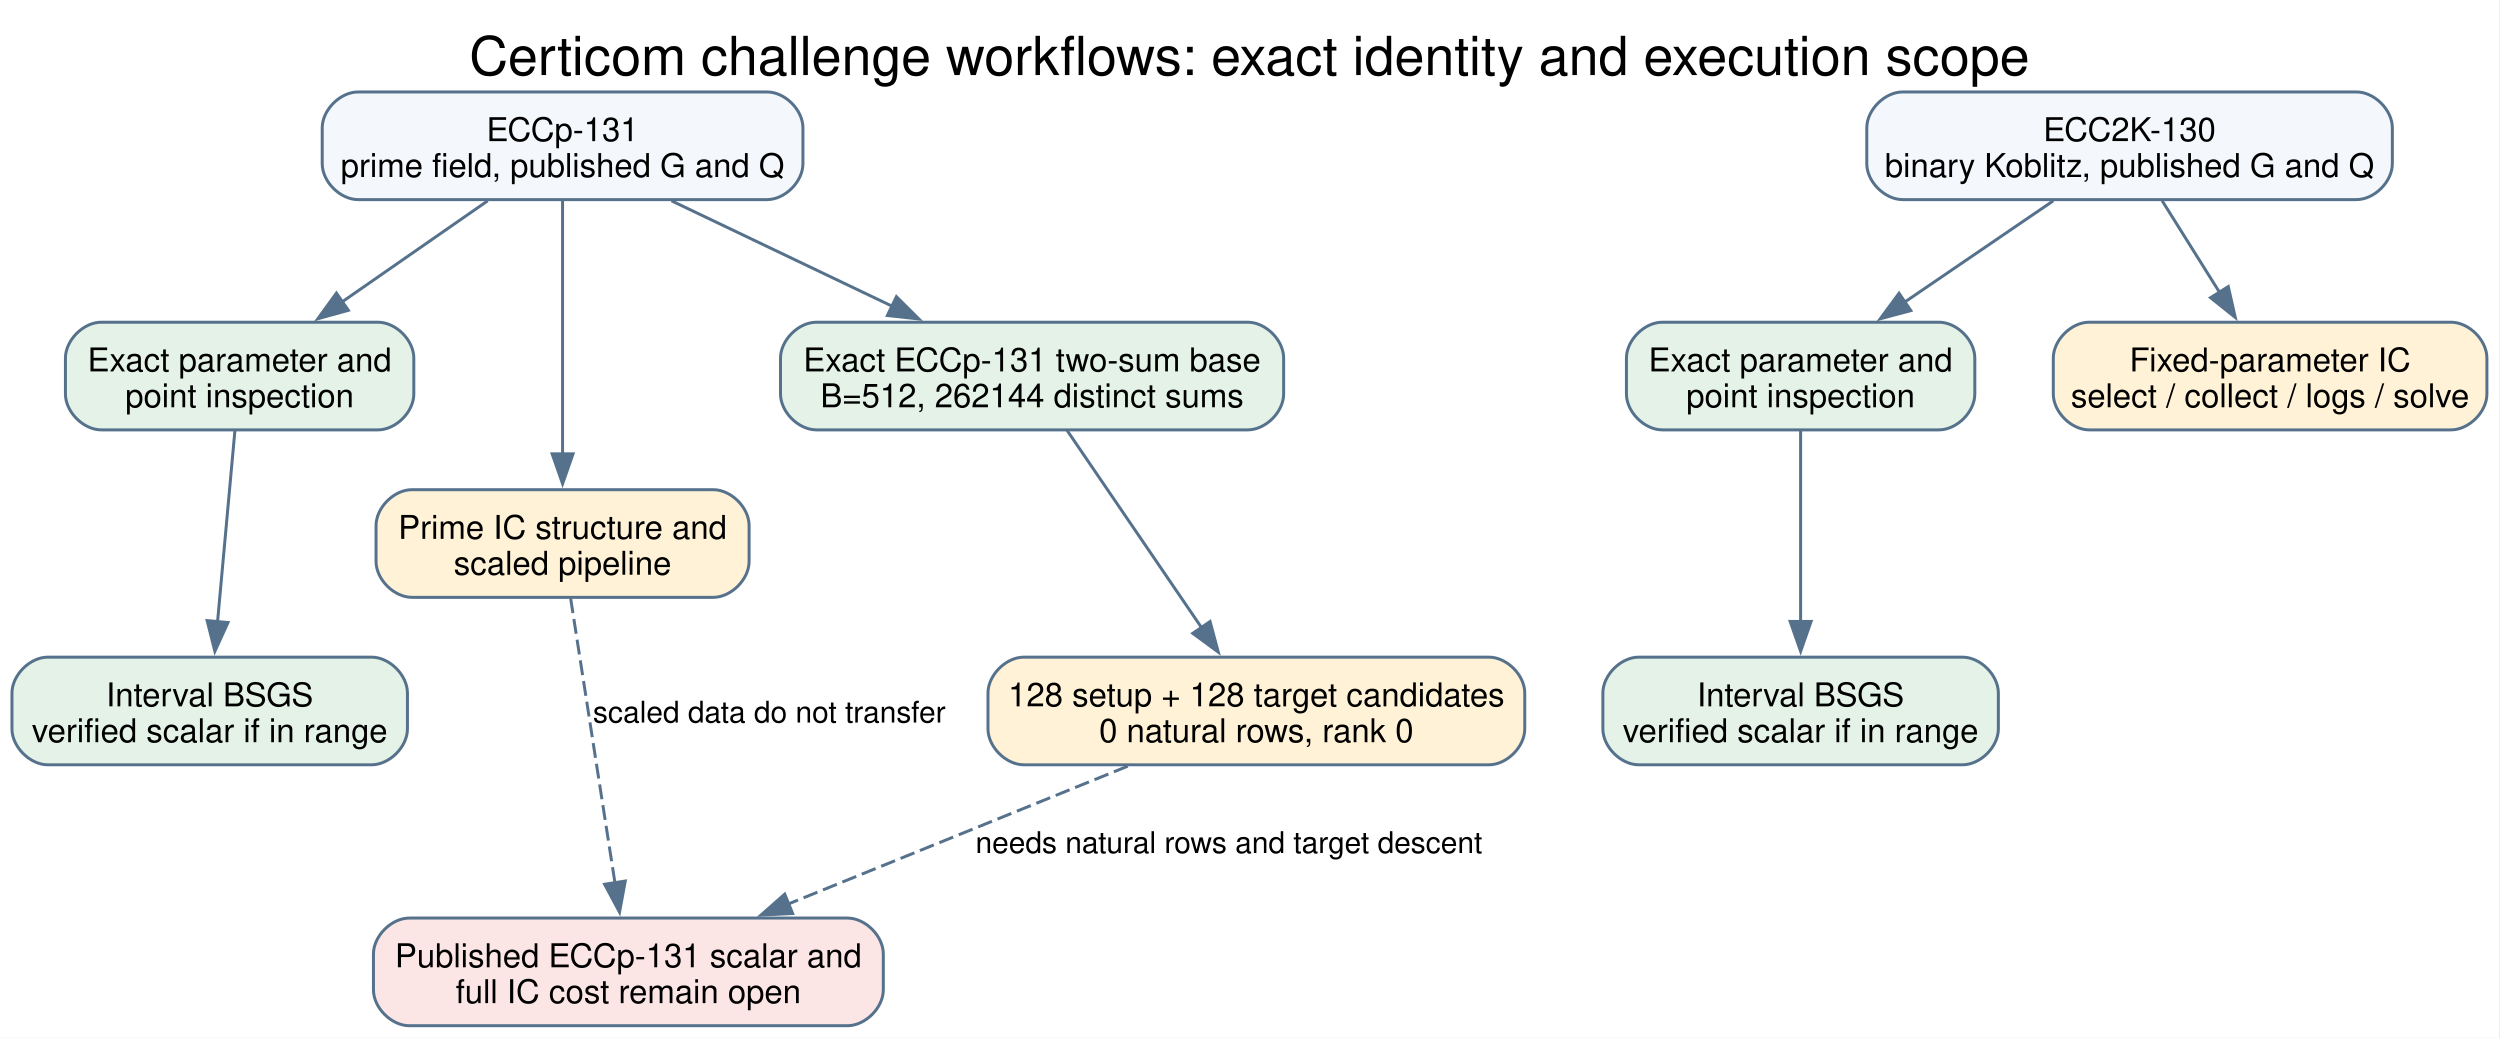
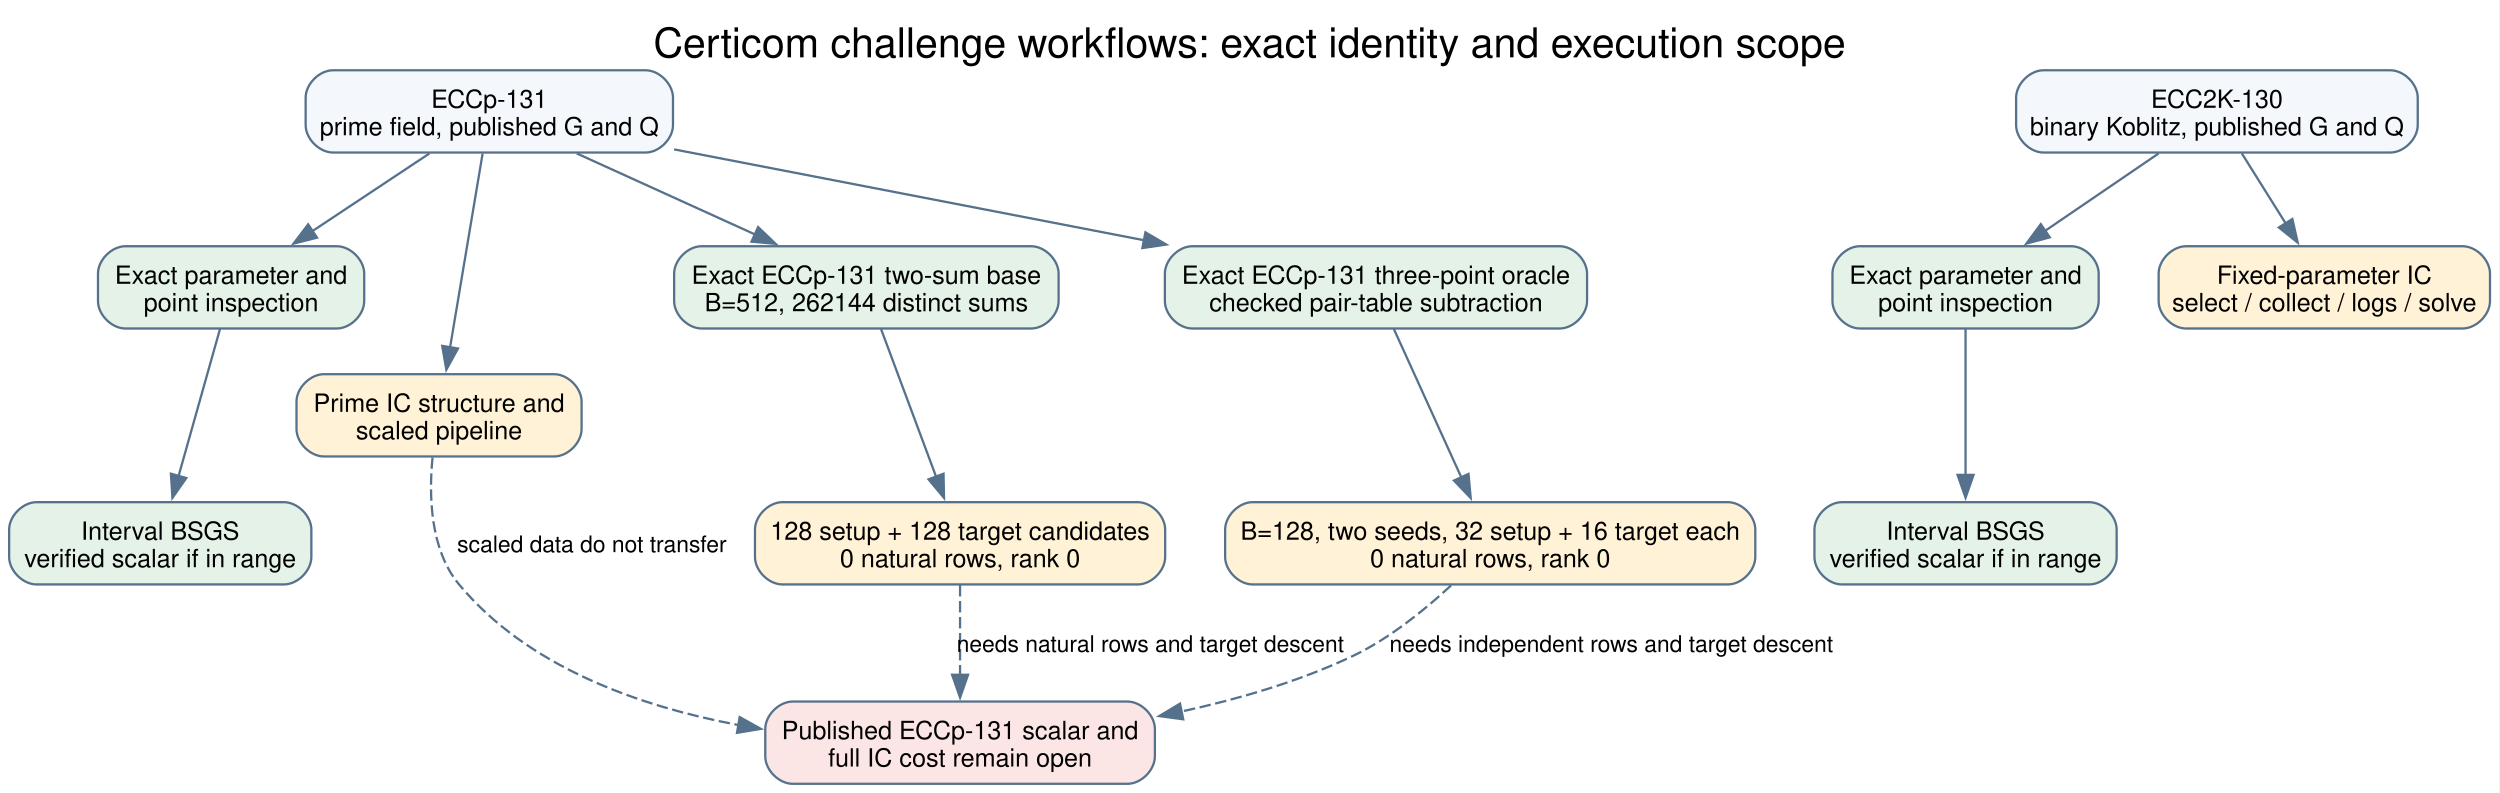
- <svg xmlns="http://www.w3.org/2000/svg" width="836pt" height="347pt" viewBox="0.00 0.00 836.00 347.00">
+ <svg xmlns="http://www.w3.org/2000/svg" width="1094pt" height="347pt" viewBox="0.00 0.00 1094.00 347.00">
  <g id="graph0" class="graph" transform="scale(1 1) rotate(0) translate(4 343)">
-     <polygon fill="white" stroke="none" points="-4,4 -4,-343 831.62,-343 831.62,4 -4,4" />
-     <text xml:space="preserve" text-anchor="middle" x="413.81" y="-317.9" font-family="Helvetica,sans-Serif" font-size="18.00">Certicom challenge workflows: exact identity and execution scope</text>
+     <polygon fill="white" stroke="none" points="-4,4 -4,-343 1089.62,-343 1089.62,4 -4,4" />
+     <text xml:space="preserve" text-anchor="middle" x="542.81" y="-317.9" font-family="Helvetica,sans-Serif" font-size="18.00">Certicom challenge workflows: exact identity and execution scope</text>
    <g id="node1" class="node">
-       <path fill="#f4f7fb" stroke="#55718b" d="M252.5,-312.25C252.5,-312.25 115.75,-312.25 115.75,-312.25 109.75,-312.25 103.75,-306.25 103.75,-300.25 103.75,-300.25 103.75,-288.25 103.75,-288.25 103.75,-282.25 109.75,-276.25 115.75,-276.25 115.75,-276.25 252.5,-276.25 252.5,-276.25 258.5,-276.25 264.5,-282.25 264.5,-288.25 264.5,-288.25 264.5,-300.25 264.5,-300.25 264.5,-306.25 258.5,-312.25 252.5,-312.25" />
-       <text xml:space="preserve" text-anchor="middle" x="184.12" y="-295.8" font-family="Helvetica,sans-Serif" font-size="11.00">ECCp-131</text>
-       <text xml:space="preserve" text-anchor="middle" x="184.12" y="-283.8" font-family="Helvetica,sans-Serif" font-size="11.00">prime field, published G and Q</text>
+       <path fill="#f4f7fb" stroke="#55718b" d="M278.5,-312.25C278.5,-312.25 141.75,-312.25 141.75,-312.25 135.75,-312.25 129.75,-306.25 129.75,-300.25 129.75,-300.25 129.75,-288.25 129.75,-288.25 129.75,-282.25 135.75,-276.25 141.75,-276.25 141.75,-276.25 278.5,-276.25 278.5,-276.25 284.5,-276.25 290.5,-282.25 290.5,-288.25 290.5,-288.25 290.5,-300.25 290.5,-300.25 290.5,-306.25 284.5,-312.25 278.5,-312.25" />
+       <text xml:space="preserve" text-anchor="middle" x="210.12" y="-295.8" font-family="Helvetica,sans-Serif" font-size="11.00">ECCp-131</text>
+       <text xml:space="preserve" text-anchor="middle" x="210.12" y="-283.8" font-family="Helvetica,sans-Serif" font-size="11.00">prime field, published G and Q</text>
    </g>
    <g id="node3" class="node">
-       <path fill="#e4f2e7" stroke="#55718b" d="M122.38,-235.25C122.38,-235.25 29.87,-235.25 29.87,-235.25 23.88,-235.25 17.88,-229.25 17.88,-223.25 17.88,-223.25 17.88,-211.25 17.88,-211.25 17.88,-205.25 23.88,-199.25 29.88,-199.25 29.88,-199.25 122.38,-199.25 122.38,-199.25 128.38,-199.25 134.38,-205.25 134.38,-211.25 134.38,-211.25 134.38,-223.25 134.38,-223.25 134.38,-229.25 128.38,-235.25 122.38,-235.25" />
-       <text xml:space="preserve" text-anchor="middle" x="76.12" y="-218.8" font-family="Helvetica,sans-Serif" font-size="11.00">Exact parameter and</text>
-       <text xml:space="preserve" text-anchor="middle" x="76.12" y="-206.8" font-family="Helvetica,sans-Serif" font-size="11.00">point inspection</text>
+       <path fill="#e4f2e7" stroke="#55718b" d="M143.38,-235.25C143.38,-235.25 50.88,-235.25 50.88,-235.25 44.88,-235.25 38.88,-229.25 38.88,-223.25 38.88,-223.25 38.88,-211.25 38.88,-211.25 38.88,-205.25 44.88,-199.25 50.88,-199.25 50.88,-199.25 143.38,-199.25 143.38,-199.25 149.38,-199.25 155.38,-205.25 155.38,-211.25 155.38,-211.25 155.38,-223.25 155.38,-223.25 155.38,-229.25 149.38,-235.25 143.38,-235.25" />
+       <text xml:space="preserve" text-anchor="middle" x="97.12" y="-218.8" font-family="Helvetica,sans-Serif" font-size="11.00">Exact parameter and</text>
+       <text xml:space="preserve" text-anchor="middle" x="97.12" y="-206.8" font-family="Helvetica,sans-Serif" font-size="11.00">point inspection</text>
    </g>
    <g id="edge1" class="edge">
-       <path fill="none" stroke="#55718b" d="M159.08,-275.85C144.63,-265.82 126.25,-253.06 110.47,-242.1" />
-       <polygon fill="#55718b" stroke="#55718b" points="112.49,-239.24 102.28,-236.41 108.5,-244.99 112.49,-239.24" />
+       <path fill="none" stroke="#55718b" d="M183.92,-275.85C168.66,-265.73 149.21,-252.82 132.59,-241.79" />
+       <polygon fill="#55718b" stroke="#55718b" points="134.72,-239 124.45,-236.39 130.85,-244.83 134.72,-239" />
    </g>
    <g id="node7" class="node">
-       <path fill="#fff2d6" stroke="#55718b" d="M234.5,-179.25C234.5,-179.25 133.75,-179.25 133.75,-179.25 127.75,-179.25 121.75,-173.25 121.75,-167.25 121.75,-167.25 121.75,-155.25 121.75,-155.25 121.75,-149.25 127.75,-143.25 133.75,-143.25 133.75,-143.25 234.5,-143.25 234.5,-143.25 240.5,-143.25 246.5,-149.25 246.5,-155.25 246.5,-155.25 246.5,-167.25 246.5,-167.25 246.5,-173.25 240.5,-179.25 234.5,-179.25" />
-       <text xml:space="preserve" text-anchor="middle" x="184.12" y="-162.8" font-family="Helvetica,sans-Serif" font-size="11.00">Prime IC structure and</text>
-       <text xml:space="preserve" text-anchor="middle" x="184.12" y="-150.8" font-family="Helvetica,sans-Serif" font-size="11.00">scaled pipeline</text>
+       <path fill="#fff2d6" stroke="#55718b" d="M238.5,-179.25C238.5,-179.25 137.75,-179.25 137.75,-179.25 131.75,-179.25 125.75,-173.25 125.75,-167.25 125.75,-167.25 125.75,-155.25 125.75,-155.25 125.75,-149.25 131.75,-143.25 137.75,-143.25 137.75,-143.25 238.5,-143.25 238.5,-143.25 244.5,-143.25 250.5,-149.25 250.5,-155.25 250.5,-155.25 250.5,-167.25 250.5,-167.25 250.5,-173.25 244.5,-179.25 238.5,-179.25" />
+       <text xml:space="preserve" text-anchor="middle" x="188.12" y="-162.8" font-family="Helvetica,sans-Serif" font-size="11.00">Prime IC structure and</text>
+       <text xml:space="preserve" text-anchor="middle" x="188.12" y="-150.8" font-family="Helvetica,sans-Serif" font-size="11.00">scaled pipeline</text>
    </g>
    <g id="edge3" class="edge">
-       <path fill="none" stroke="#55718b" d="M184.12,-275.85C184.12,-254.22 184.12,-217 184.12,-191.08" />
-       <polygon fill="#55718b" stroke="#55718b" points="187.63,-191.23 184.13,-181.23 180.63,-191.23 187.63,-191.23" />
+       <path fill="none" stroke="#55718b" d="M207.2,-275.85C203.55,-254.13 197.26,-216.66 192.91,-190.72" />
+       <polygon fill="#55718b" stroke="#55718b" points="196.42,-190.49 191.31,-181.21 189.51,-191.65 196.42,-190.49" />
    </g>
    <g id="node8" class="node">
-       <path fill="#e4f2e7" stroke="#55718b" d="M413.25,-235.25C413.25,-235.25 269,-235.25 269,-235.25 263,-235.25 257,-229.25 257,-223.25 257,-223.25 257,-211.25 257,-211.25 257,-205.25 263,-199.25 269,-199.25 269,-199.25 413.25,-199.25 413.25,-199.25 419.25,-199.25 425.25,-205.25 425.25,-211.25 425.25,-211.25 425.25,-223.25 425.25,-223.25 425.25,-229.25 419.25,-235.25 413.25,-235.25" />
-       <text xml:space="preserve" text-anchor="middle" x="341.12" y="-218.8" font-family="Helvetica,sans-Serif" font-size="11.00">Exact ECCp-131 two-sum base</text>
-       <text xml:space="preserve" text-anchor="middle" x="341.12" y="-206.8" font-family="Helvetica,sans-Serif" font-size="11.00">B=512, 262144 distinct sums</text>
+       <path fill="#e4f2e7" stroke="#55718b" d="M447.25,-235.25C447.25,-235.25 303,-235.25 303,-235.25 297,-235.25 291,-229.25 291,-223.25 291,-223.25 291,-211.25 291,-211.25 291,-205.25 297,-199.25 303,-199.25 303,-199.25 447.25,-199.25 447.25,-199.25 453.25,-199.25 459.25,-205.25 459.25,-211.25 459.25,-211.25 459.25,-223.25 459.25,-223.25 459.25,-229.25 453.25,-235.25 447.25,-235.25" />
+       <text xml:space="preserve" text-anchor="middle" x="375.12" y="-218.8" font-family="Helvetica,sans-Serif" font-size="11.00">Exact ECCp-131 two-sum base</text>
+       <text xml:space="preserve" text-anchor="middle" x="375.12" y="-206.8" font-family="Helvetica,sans-Serif" font-size="11.00">B=512, 262144 distinct sums</text>
    </g>
    <g id="edge4" class="edge">
-       <path fill="none" stroke="#55718b" d="M220.54,-275.85C242.55,-265.34 270.84,-251.83 294.48,-240.53" />
-       <polygon fill="#55718b" stroke="#55718b" points="295.76,-243.8 303.27,-236.33 292.74,-237.49 295.76,-243.8" />
+       <path fill="none" stroke="#55718b" d="M248.39,-275.85C271.63,-265.29 301.52,-251.7 326.44,-240.38" />
+       <polygon fill="#55718b" stroke="#55718b" points="327.74,-243.63 335.4,-236.31 324.85,-237.26 327.74,-243.63" />
+     </g>
+     <g id="node10" class="node">
+       <path fill="#e4f2e7" stroke="#55718b" d="M678.5,-235.25C678.5,-235.25 517.75,-235.25 517.75,-235.25 511.75,-235.25 505.75,-229.25 505.75,-223.25 505.75,-223.25 505.75,-211.25 505.75,-211.25 505.75,-205.25 511.75,-199.25 517.75,-199.25 517.75,-199.25 678.5,-199.25 678.5,-199.25 684.5,-199.25 690.5,-205.25 690.5,-211.25 690.5,-211.25 690.5,-223.25 690.5,-223.25 690.5,-229.25 684.5,-235.25 678.5,-235.25" />
+       <text xml:space="preserve" text-anchor="middle" x="598.12" y="-218.8" font-family="Helvetica,sans-Serif" font-size="11.00">Exact ECCp-131 three-point oracle</text>
+       <text xml:space="preserve" text-anchor="middle" x="598.12" y="-206.8" font-family="Helvetica,sans-Serif" font-size="11.00">checked pair-table subtraction</text>
+     </g>
+     <g id="edge6" class="edge">
+       <path fill="none" stroke="#55718b" d="M290.99,-277.62C350.83,-266.05 432.73,-250.22 496.91,-237.81" />
+       <polygon fill="#55718b" stroke="#55718b" points="497.23,-241.32 506.38,-235.98 495.9,-234.45 497.23,-241.32" />
    </g>
    <g id="node2" class="node">
-       <path fill="#f4f7fb" stroke="#55718b" d="M784,-312.25C784,-312.25 632.25,-312.25 632.25,-312.25 626.25,-312.25 620.25,-306.25 620.25,-300.25 620.25,-300.25 620.25,-288.25 620.25,-288.25 620.25,-282.25 626.25,-276.25 632.25,-276.25 632.25,-276.25 784,-276.25 784,-276.25 790,-276.25 796,-282.25 796,-288.25 796,-288.25 796,-300.25 796,-300.25 796,-306.25 790,-312.25 784,-312.25" />
-       <text xml:space="preserve" text-anchor="middle" x="708.12" y="-295.8" font-family="Helvetica,sans-Serif" font-size="11.00">ECC2K-130</text>
-       <text xml:space="preserve" text-anchor="middle" x="708.12" y="-283.8" font-family="Helvetica,sans-Serif" font-size="11.00">binary Koblitz, published G and Q</text>
+       <path fill="#f4f7fb" stroke="#55718b" d="M1042,-312.25C1042,-312.25 890.25,-312.25 890.25,-312.25 884.25,-312.25 878.25,-306.25 878.25,-300.25 878.25,-300.25 878.25,-288.25 878.25,-288.25 878.25,-282.25 884.25,-276.25 890.25,-276.25 890.25,-276.25 1042,-276.25 1042,-276.25 1048,-276.25 1054,-282.25 1054,-288.25 1054,-288.25 1054,-300.25 1054,-300.25 1054,-306.25 1048,-312.25 1042,-312.25" />
+       <text xml:space="preserve" text-anchor="middle" x="966.12" y="-295.8" font-family="Helvetica,sans-Serif" font-size="11.00">ECC2K-130</text>
+       <text xml:space="preserve" text-anchor="middle" x="966.12" y="-283.8" font-family="Helvetica,sans-Serif" font-size="11.00">binary Koblitz, published G and Q</text>
    </g>
    <g id="node4" class="node">
-       <path fill="#e4f2e7" stroke="#55718b" d="M644.38,-235.25C644.38,-235.25 551.88,-235.25 551.88,-235.25 545.88,-235.25 539.88,-229.25 539.88,-223.25 539.88,-223.25 539.88,-211.25 539.88,-211.25 539.88,-205.25 545.88,-199.25 551.88,-199.25 551.88,-199.25 644.38,-199.25 644.38,-199.25 650.38,-199.25 656.38,-205.25 656.38,-211.25 656.38,-211.25 656.38,-223.25 656.38,-223.25 656.38,-229.25 650.38,-235.25 644.38,-235.25" />
-       <text xml:space="preserve" text-anchor="middle" x="598.12" y="-218.8" font-family="Helvetica,sans-Serif" font-size="11.00">Exact parameter and</text>
-       <text xml:space="preserve" text-anchor="middle" x="598.12" y="-206.8" font-family="Helvetica,sans-Serif" font-size="11.00">point inspection</text>
+       <path fill="#e4f2e7" stroke="#55718b" d="M902.38,-235.25C902.38,-235.25 809.88,-235.25 809.88,-235.25 803.88,-235.25 797.88,-229.25 797.88,-223.25 797.88,-223.25 797.88,-211.25 797.88,-211.25 797.88,-205.25 803.88,-199.25 809.88,-199.25 809.88,-199.25 902.38,-199.25 902.38,-199.25 908.38,-199.25 914.38,-205.25 914.38,-211.25 914.38,-211.25 914.38,-223.25 914.38,-223.25 914.38,-229.25 908.38,-235.25 902.38,-235.25" />
+       <text xml:space="preserve" text-anchor="middle" x="856.12" y="-218.8" font-family="Helvetica,sans-Serif" font-size="11.00">Exact parameter and</text>
+       <text xml:space="preserve" text-anchor="middle" x="856.12" y="-206.8" font-family="Helvetica,sans-Serif" font-size="11.00">point inspection</text>
    </g>
-     <g id="edge8" class="edge">
-       <path fill="none" stroke="#55718b" d="M682.61,-275.85C667.76,-265.73 648.83,-252.82 632.65,-241.79" />
-       <polygon fill="#55718b" stroke="#55718b" points="634.98,-239.14 624.75,-236.4 631.04,-244.93 634.98,-239.14" />
+     <g id="edge11" class="edge">
+       <path fill="none" stroke="#55718b" d="M940.61,-275.85C925.76,-265.73 906.83,-252.82 890.65,-241.79" />
+       <polygon fill="#55718b" stroke="#55718b" points="892.98,-239.14 882.75,-236.4 889.04,-244.93 892.98,-239.14" />
    </g>
-     <g id="node10" class="node">
-       <path fill="#fff2d6" stroke="#55718b" d="M815.62,-235.25C815.62,-235.25 694.62,-235.25 694.62,-235.25 688.62,-235.25 682.62,-229.25 682.62,-223.25 682.62,-223.25 682.62,-211.25 682.62,-211.25 682.62,-205.25 688.62,-199.25 694.62,-199.25 694.62,-199.25 815.62,-199.25 815.62,-199.25 821.62,-199.25 827.62,-205.25 827.62,-211.25 827.62,-211.25 827.62,-223.25 827.62,-223.25 827.62,-229.25 821.62,-235.25 815.62,-235.25" />
-       <text xml:space="preserve" text-anchor="middle" x="755.12" y="-218.8" font-family="Helvetica,sans-Serif" font-size="11.00">Fixed-parameter IC</text>
-       <text xml:space="preserve" text-anchor="middle" x="755.12" y="-206.8" font-family="Helvetica,sans-Serif" font-size="11.00">select / collect / logs / solve</text>
+     <g id="node12" class="node">
+       <path fill="#fff2d6" stroke="#55718b" d="M1073.62,-235.25C1073.62,-235.25 952.62,-235.25 952.62,-235.25 946.62,-235.25 940.62,-229.25 940.62,-223.25 940.62,-223.25 940.62,-211.25 940.62,-211.25 940.62,-205.25 946.62,-199.25 952.62,-199.25 952.62,-199.25 1073.62,-199.25 1073.62,-199.25 1079.62,-199.25 1085.62,-205.25 1085.62,-211.25 1085.62,-211.25 1085.62,-223.25 1085.62,-223.25 1085.62,-229.25 1079.62,-235.25 1073.62,-235.25" />
+       <text xml:space="preserve" text-anchor="middle" x="1013.12" y="-218.8" font-family="Helvetica,sans-Serif" font-size="11.00">Fixed-parameter IC</text>
+       <text xml:space="preserve" text-anchor="middle" x="1013.12" y="-206.8" font-family="Helvetica,sans-Serif" font-size="11.00">select / collect / logs / solve</text>
    </g>
-     <g id="edge10" class="edge">
-       <path fill="none" stroke="#55718b" d="M719.03,-275.85C724.72,-266.77 731.82,-255.44 738.21,-245.25" />
-       <polygon fill="#55718b" stroke="#55718b" points="741.14,-247.17 743.48,-236.83 735.2,-243.45 741.14,-247.17" />
+     <g id="edge13" class="edge">
+       <path fill="none" stroke="#55718b" d="M977.03,-275.85C982.72,-266.77 989.82,-255.44 996.21,-245.25" />
+       <polygon fill="#55718b" stroke="#55718b" points="999.14,-247.17 1001.48,-236.83 993.2,-243.45 999.14,-247.17" />
    </g>
    <g id="node5" class="node">
      <path fill="#e4f2e7" stroke="#55718b" d="M120.25,-123.25C120.25,-123.25 12,-123.25 12,-123.25 6,-123.25 0,-117.25 0,-111.25 0,-111.25 0,-99.25 0,-99.25 0,-93.25 6,-87.25 12,-87.25 12,-87.25 120.25,-87.25 120.25,-87.25 126.25,-87.25 132.25,-93.25 132.25,-99.25 132.25,-99.25 132.25,-111.25 132.25,-111.25 132.25,-117.25 126.25,-123.25 120.25,-123.25" />
      <text xml:space="preserve" text-anchor="middle" x="66.12" y="-106.8" font-family="Helvetica,sans-Serif" font-size="11.00">Interval BSGS</text>
      <text xml:space="preserve" text-anchor="middle" x="66.12" y="-94.8" font-family="Helvetica,sans-Serif" font-size="11.00">verified scalar if in range</text>
    </g>
    <g id="edge2" class="edge">
-       <path fill="none" stroke="#55718b" d="M74.56,-199.06C73.01,-181.97 70.6,-155.43 68.75,-135.1" />
-       <polygon fill="#55718b" stroke="#55718b" points="72.24,-134.83 67.85,-125.19 65.27,-135.46 72.24,-134.83" />
+       <path fill="none" stroke="#55718b" d="M92.28,-199.06C87.42,-181.81 79.84,-154.93 74.1,-134.53" />
+       <polygon fill="#55718b" stroke="#55718b" points="77.53,-133.81 71.45,-125.14 70.79,-135.71 77.53,-133.81" />
    </g>
    <g id="node6" class="node">
-       <path fill="#e4f2e7" stroke="#55718b" d="M652.25,-123.25C652.25,-123.25 544,-123.25 544,-123.25 538,-123.25 532,-117.25 532,-111.25 532,-111.25 532,-99.25 532,-99.25 532,-93.25 538,-87.25 544,-87.25 544,-87.25 652.25,-87.25 652.25,-87.25 658.25,-87.25 664.25,-93.25 664.25,-99.25 664.25,-99.25 664.25,-111.25 664.25,-111.25 664.25,-117.25 658.25,-123.25 652.25,-123.25" />
-       <text xml:space="preserve" text-anchor="middle" x="598.12" y="-106.8" font-family="Helvetica,sans-Serif" font-size="11.00">Interval BSGS</text>
-       <text xml:space="preserve" text-anchor="middle" x="598.12" y="-94.8" font-family="Helvetica,sans-Serif" font-size="11.00">verified scalar if in range</text>
+       <path fill="#e4f2e7" stroke="#55718b" d="M910.25,-123.25C910.25,-123.25 802,-123.25 802,-123.25 796,-123.25 790,-117.25 790,-111.25 790,-111.25 790,-99.25 790,-99.25 790,-93.25 796,-87.25 802,-87.25 802,-87.25 910.25,-87.25 910.25,-87.25 916.25,-87.25 922.25,-93.25 922.25,-99.25 922.25,-99.25 922.25,-111.25 922.25,-111.25 922.25,-117.25 916.25,-123.25 910.25,-123.25" />
+       <text xml:space="preserve" text-anchor="middle" x="856.12" y="-106.8" font-family="Helvetica,sans-Serif" font-size="11.00">Interval BSGS</text>
+       <text xml:space="preserve" text-anchor="middle" x="856.12" y="-94.8" font-family="Helvetica,sans-Serif" font-size="11.00">verified scalar if in range</text>
    </g>
-     <g id="edge9" class="edge">
-       <path fill="none" stroke="#55718b" d="M598.12,-199.06C598.12,-181.97 598.12,-155.43 598.12,-135.1" />
-       <polygon fill="#55718b" stroke="#55718b" points="601.63,-135.19 598.13,-125.19 594.63,-135.19 601.63,-135.19" />
+     <g id="edge12" class="edge">
+       <path fill="none" stroke="#55718b" d="M856.12,-199.06C856.12,-181.97 856.12,-155.43 856.12,-135.1" />
+       <polygon fill="#55718b" stroke="#55718b" points="859.63,-135.19 856.13,-125.19 852.63,-135.19 859.63,-135.19" />
    </g>
-     <g id="node11" class="node">
-       <path fill="#fce5e5" stroke="#55718b" d="M279.38,-36C279.38,-36 132.88,-36 132.88,-36 126.88,-36 120.88,-30 120.88,-24 120.88,-24 120.88,-12 120.88,-12 120.88,-6 126.88,0 132.88,0 132.88,0 279.38,0 279.38,0 285.38,0 291.38,-6 291.38,-12 291.38,-12 291.38,-24 291.38,-24 291.38,-30 285.38,-36 279.38,-36" />
-       <text xml:space="preserve" text-anchor="middle" x="206.12" y="-19.55" font-family="Helvetica,sans-Serif" font-size="11.00">Published ECCp-131 scalar and</text>
-       <text xml:space="preserve" text-anchor="middle" x="206.12" y="-7.55" font-family="Helvetica,sans-Serif" font-size="11.00">full IC cost remain open</text>
+     <g id="node13" class="node">
+       <path fill="#fce5e5" stroke="#55718b" d="M489.38,-36C489.38,-36 342.88,-36 342.88,-36 336.88,-36 330.88,-30 330.88,-24 330.88,-24 330.88,-12 330.88,-12 330.88,-6 336.88,0 342.88,0 342.88,0 489.38,0 489.38,0 495.38,0 501.38,-6 501.38,-12 501.38,-12 501.38,-24 501.38,-24 501.38,-30 495.38,-36 489.38,-36" />
+       <text xml:space="preserve" text-anchor="middle" x="416.12" y="-19.55" font-family="Helvetica,sans-Serif" font-size="11.00">Published ECCp-131 scalar and</text>
+       <text xml:space="preserve" text-anchor="middle" x="416.12" y="-7.55" font-family="Helvetica,sans-Serif" font-size="11.00">full IC cost remain open</text>
    </g>
-     <g id="edge7" class="edge">
-       <path fill="none" stroke="#55718b" stroke-dasharray="5,2" d="M186.82,-142.93C190.52,-119.21 197.2,-76.31 201.65,-47.73" />
-       <polygon fill="#55718b" stroke="#55718b" points="205.09,-48.38 203.17,-37.96 198.18,-47.3 205.09,-48.38" />
-       <text xml:space="preserve" text-anchor="middle" x="253.25" y="-101.38" font-family="Helvetica,sans-Serif" font-size="10.00">scaled data do not transfer</text>
+     <g id="edge10" class="edge">
+       <path fill="none" stroke="#55718b" stroke-dasharray="5,2" d="M185.29,-142.85C183.67,-126.62 184.05,-102.65 196.88,-87.25 226.79,-51.31 275.31,-33.98 319.12,-25.74" />
+       <polygon fill="#55718b" stroke="#55718b" points="319.68,-29.2 328.94,-24.05 318.5,-22.3 319.68,-29.2" />
+       <text xml:space="preserve" text-anchor="middle" x="255" y="-101.38" font-family="Helvetica,sans-Serif" font-size="10.00">scaled data do not transfer</text>
    </g>
    <g id="node9" class="node">
      <path fill="#fff2d6" stroke="#55718b" d="M493.88,-123.25C493.88,-123.25 338.38,-123.25 338.38,-123.25 332.38,-123.25 326.38,-117.25 326.38,-111.25 326.38,-111.25 326.38,-99.25 326.38,-99.25 326.38,-93.25 332.38,-87.25 338.38,-87.25 338.38,-87.25 493.88,-87.25 493.88,-87.25 499.88,-87.25 505.88,-93.25 505.88,-99.25 505.88,-99.25 505.88,-111.25 505.88,-111.25 505.88,-117.25 499.88,-123.25 493.88,-123.25" />
      <text xml:space="preserve" text-anchor="middle" x="416.12" y="-106.8" font-family="Helvetica,sans-Serif" font-size="11.00">128 setup + 128 target candidates</text>
      <text xml:space="preserve" text-anchor="middle" x="416.12" y="-94.8" font-family="Helvetica,sans-Serif" font-size="11.00">0 natural rows, rank 0</text>
    </g>
    <g id="edge5" class="edge">
-       <path fill="none" stroke="#55718b" d="M352.84,-199.06C364.88,-181.41 383.79,-153.68 397.8,-133.12" />
-       <polygon fill="#55718b" stroke="#55718b" points="400.65,-135.16 403.39,-124.93 394.86,-131.22 400.65,-135.16" />
+       <path fill="none" stroke="#55718b" d="M381.53,-199.06C387.99,-181.73 398.07,-154.68 405.69,-134.25" />
+       <polygon fill="#55718b" stroke="#55718b" points="408.89,-135.69 409.1,-125.1 402.33,-133.25 408.89,-135.69" />
    </g>
-     <g id="edge6" class="edge">
-       <path fill="none" stroke="#55718b" stroke-dasharray="5,2" d="M373.12,-86.79C340.28,-73.46 294.83,-55.01 259.64,-40.72" />
-       <polygon fill="#55718b" stroke="#55718b" points="261.06,-37.52 250.47,-37 258.42,-44.01 261.06,-37.52" />
-       <text xml:space="preserve" text-anchor="middle" x="406.95" y="-57.75" font-family="Helvetica,sans-Serif" font-size="10.00">needs natural rows and target descent</text>
+     <g id="edge8" class="edge">
+       <path fill="none" stroke="#55718b" stroke-dasharray="5,2" d="M416.12,-87C416.12,-75.67 416.12,-60.59 416.12,-47.51" />
+       <polygon fill="#55718b" stroke="#55718b" points="419.63,-47.74 416.13,-37.74 412.63,-47.74 419.63,-47.74" />
+       <text xml:space="preserve" text-anchor="middle" x="499.38" y="-57.75" font-family="Helvetica,sans-Serif" font-size="10.00">needs natural rows and target descent</text>
+     </g>
+     <g id="node11" class="node">
+       <path fill="#fff2d6" stroke="#55718b" d="M752.12,-123.25C752.12,-123.25 544.12,-123.25 544.12,-123.25 538.12,-123.25 532.12,-117.25 532.12,-111.25 532.12,-111.25 532.12,-99.25 532.12,-99.25 532.12,-93.25 538.12,-87.25 544.12,-87.25 544.12,-87.25 752.12,-87.25 752.12,-87.25 758.12,-87.25 764.12,-93.25 764.12,-99.25 764.12,-99.25 764.12,-111.25 764.12,-111.25 764.12,-117.25 758.12,-123.25 752.12,-123.25" />
+       <text xml:space="preserve" text-anchor="middle" x="648.12" y="-106.8" font-family="Helvetica,sans-Serif" font-size="11.00">B=128, two seeds, 32 setup + 16 target each</text>
+       <text xml:space="preserve" text-anchor="middle" x="648.12" y="-94.8" font-family="Helvetica,sans-Serif" font-size="11.00">0 natural rows, rank 0</text>
+     </g>
+     <g id="edge7" class="edge">
+       <path fill="none" stroke="#55718b" d="M605.94,-199.06C613.85,-181.65 626.22,-154.43 635.53,-133.96" />
+       <polygon fill="#55718b" stroke="#55718b" points="638.62,-135.61 639.58,-125.06 632.25,-132.71 638.62,-135.61" />
+     </g>
+     <g id="edge9" class="edge">
+       <path fill="none" stroke="#55718b" stroke-dasharray="5,2" d="M631,-86.83C619.74,-76.37 604.17,-63.65 588.12,-56 564.83,-44.9 538.17,-37.1 512.91,-31.62" />
+       <polygon fill="#55718b" stroke="#55718b" points="513.78,-28.23 503.28,-29.65 512.38,-35.09 513.78,-28.23" />
+       <text xml:space="preserve" text-anchor="middle" x="701.1" y="-57.75" font-family="Helvetica,sans-Serif" font-size="10.00">needs independent rows and target descent</text>
    </g>
  </g>
</svg>
